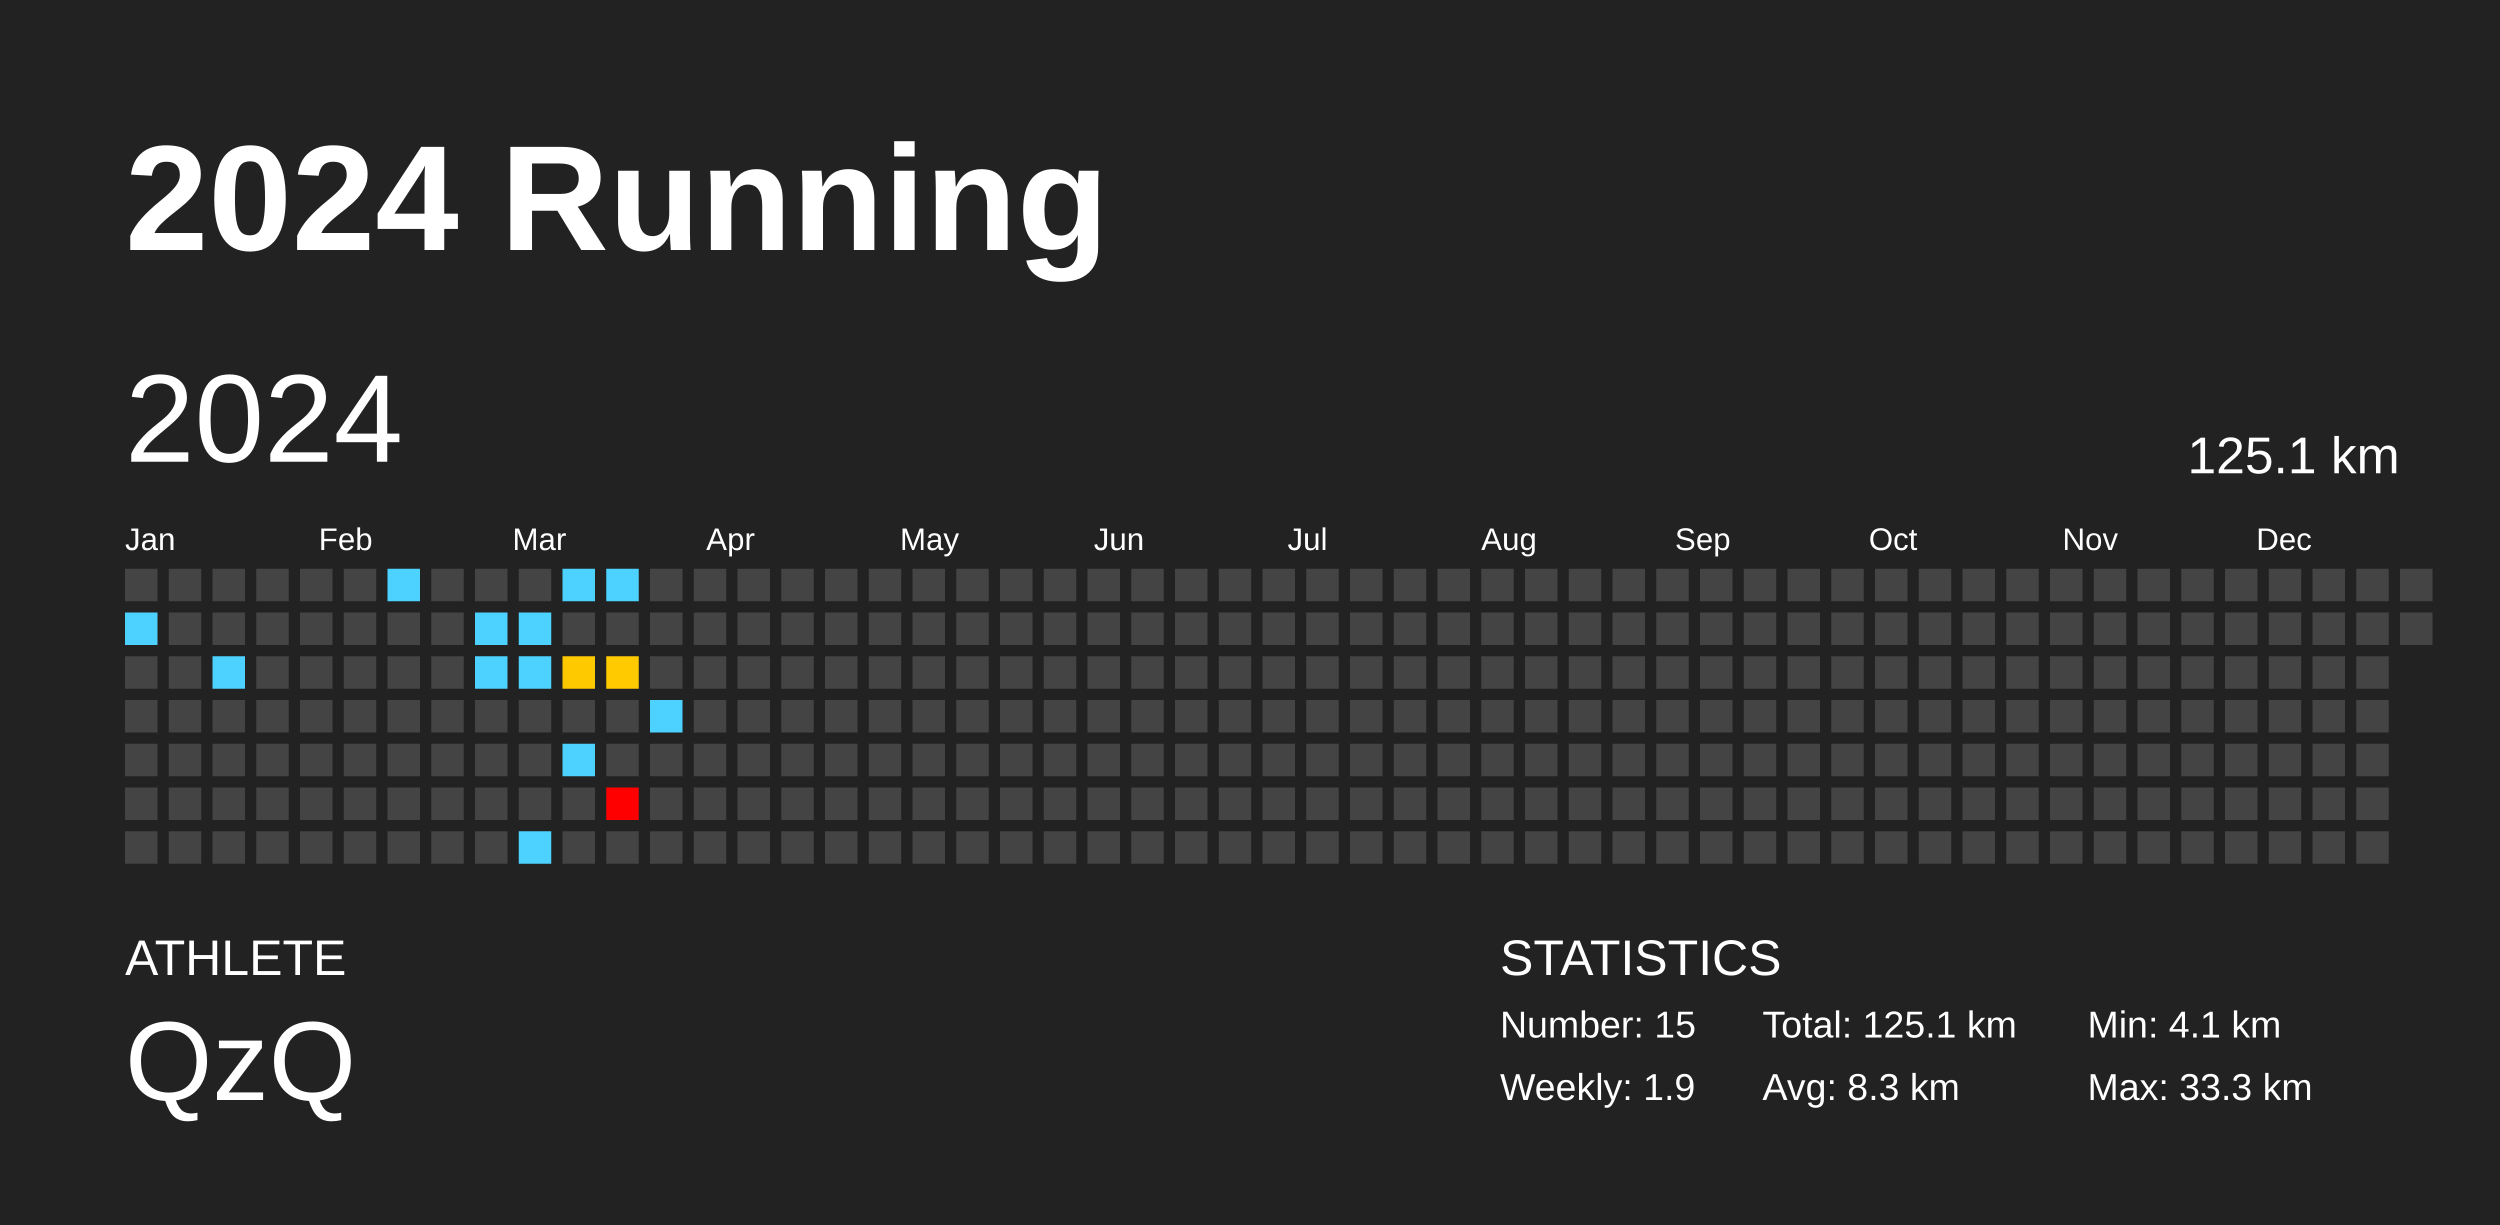
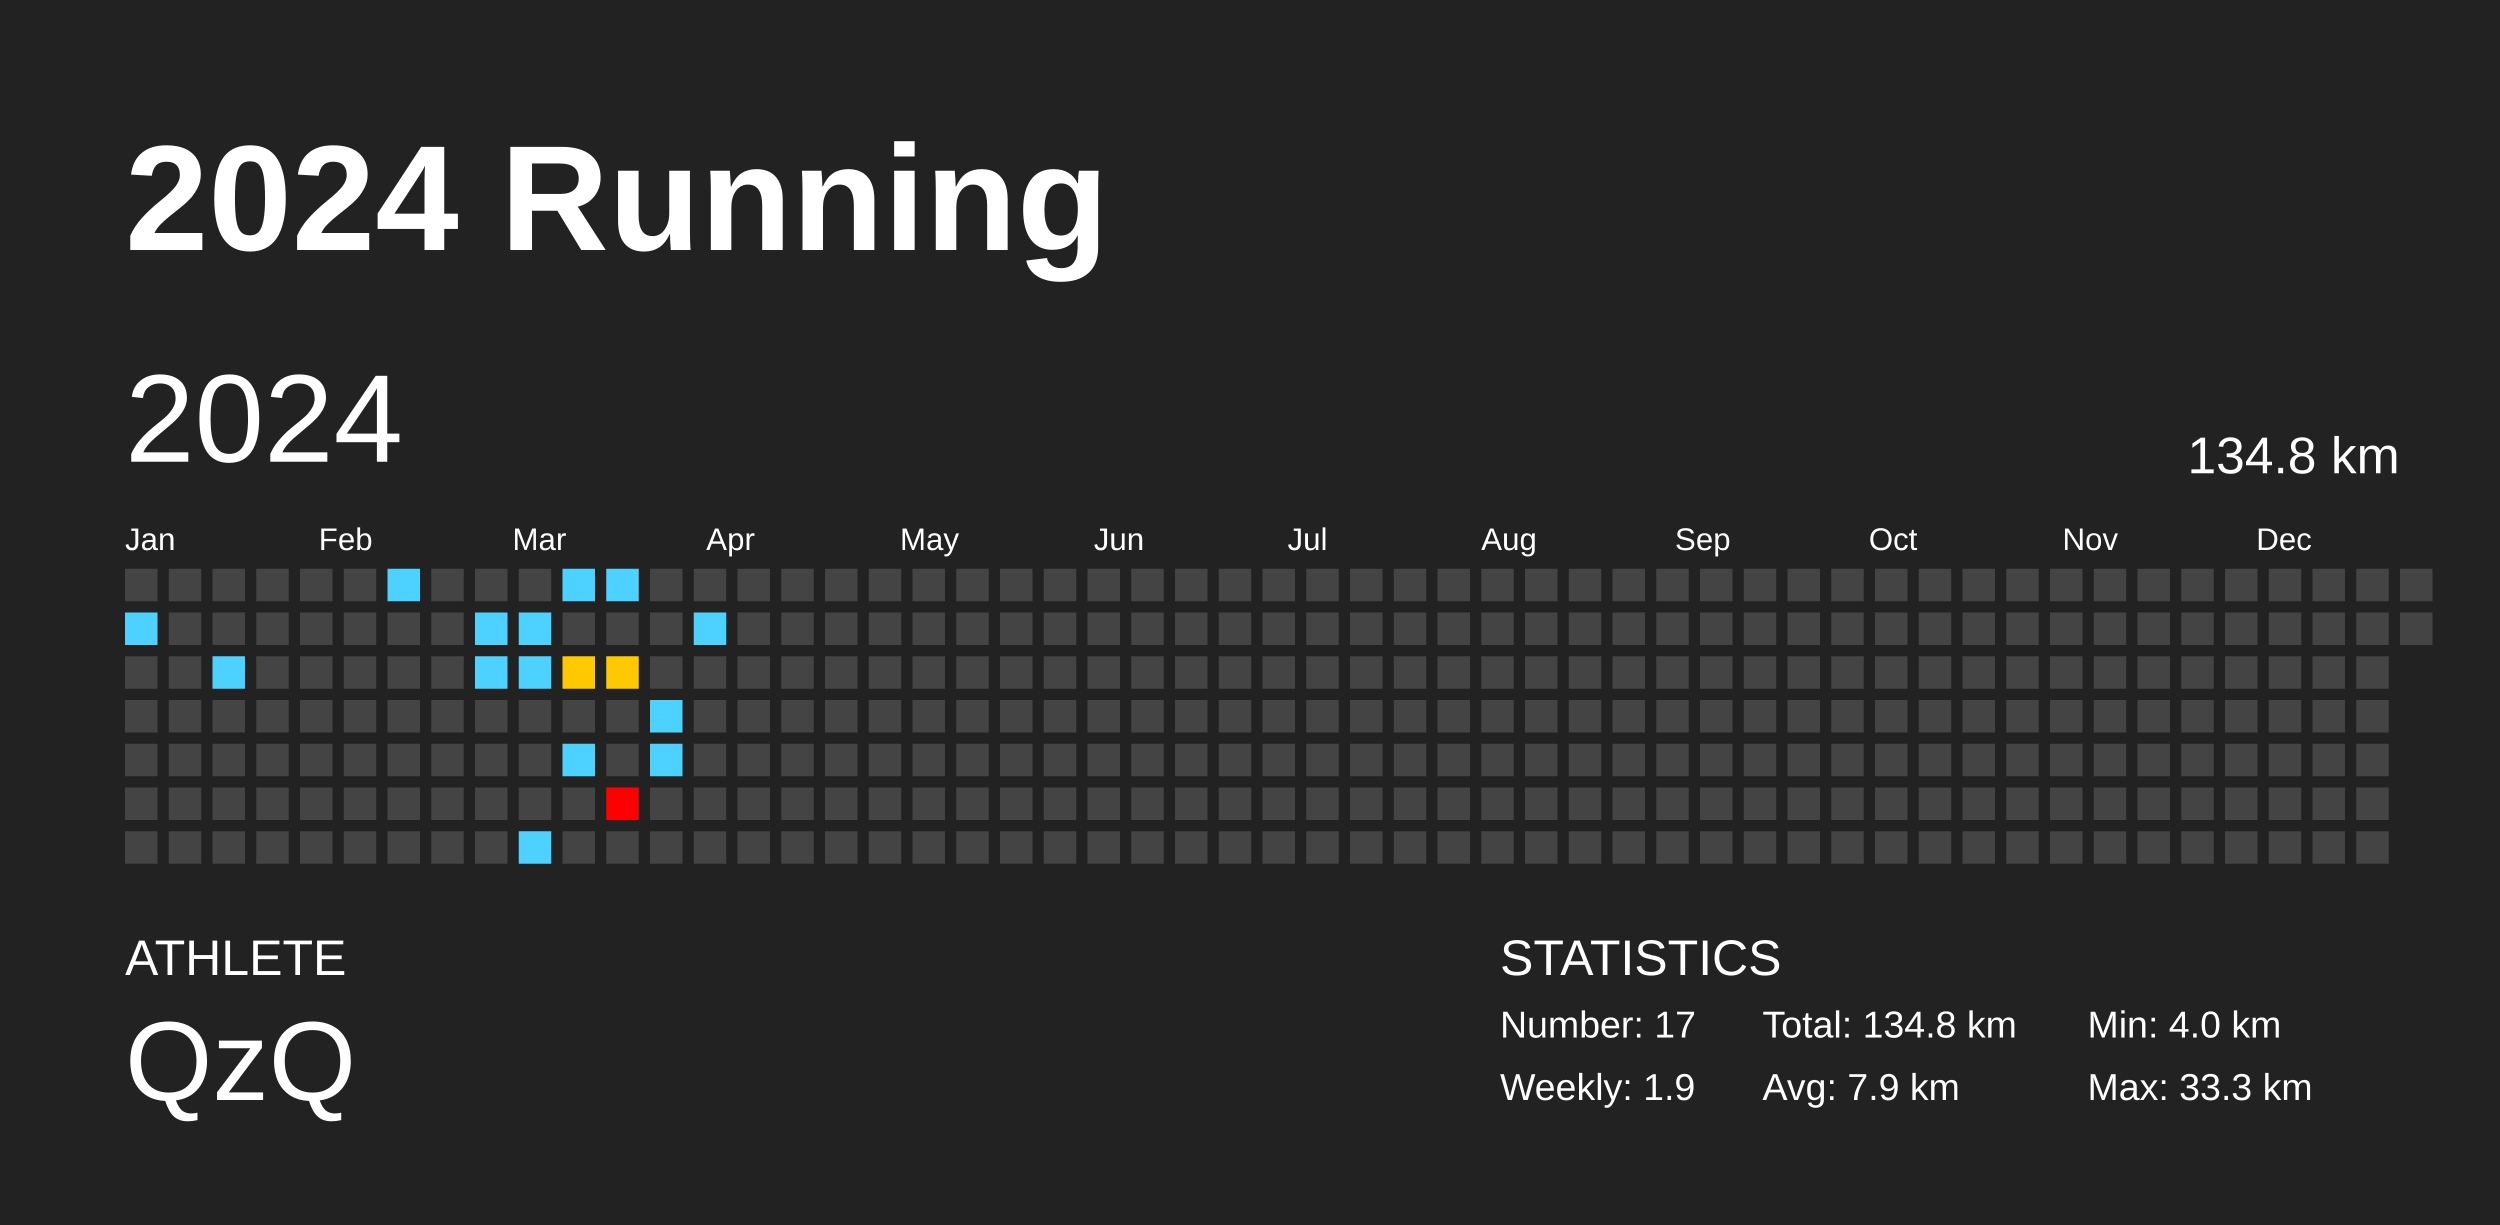
<svg xmlns="http://www.w3.org/2000/svg" baseProfile="full" height="98mm" version="1.1" viewBox="0,0,200,98" width="200mm">
  <defs />
  <rect fill="#222222" height="98" width="200" x="0" y="0" />
  <text fill="#FFFFFF" style="font-size:12px; font-family:Arial; font-weight:bold;" x="10" y="20">2024 Running</text>
  <text fill="#FFFFFF" style="font-size:4px; font-family:Arial" x="10" y="78">ATHLETE</text>
  <text fill="#FFFFFF" style="font-size:9px; font-family:Arial" x="10" y="88">QzQ</text>
  <text fill="#FFFFFF" style="font-size:4px; font-family:Arial" x="120" y="78">STATISTICS</text>
-   <text fill="#FFFFFF" style="font-size:3px; font-family:Arial" x="120" y="83">Number: 15</text>
+   <text fill="#FFFFFF" style="font-size:3px; font-family:Arial" x="120" y="83">Number: 17</text>
  <text fill="#FFFFFF" style="font-size:3px; font-family:Arial" x="120" y="88">Weekly: 1.9</text>
-   <text fill="#FFFFFF" style="font-size:3px; font-family:Arial" x="141" y="83">Total: 125.1 km</text>
-   <text fill="#FFFFFF" style="font-size:3px; font-family:Arial" x="141" y="88">Avg: 8.3 km</text>
-   <text fill="#FFFFFF" style="font-size:3px; font-family:Arial" x="167" y="83">Min: 4.1 km</text>
+   <text fill="#FFFFFF" style="font-size:3px; font-family:Arial" x="141" y="83">Total: 134.8 km</text>
+   <text fill="#FFFFFF" style="font-size:3px; font-family:Arial" x="141" y="88">Avg: 7.9 km</text>
+   <text fill="#FFFFFF" style="font-size:3px; font-family:Arial" x="167" y="83">Min: 4.0 km</text>
  <text fill="#FFFFFF" style="font-size:3px; font-family:Arial" x="167" y="88">Max: 33.3 km</text>
  <text dominant-baseline="hanging" fill="#FFFFFF" style="font-size:10.0px; font-family:Arial;" x="10" y="30">2024</text>
-   <text dominant-baseline="hanging" fill="#FFFFFF" style="font-size:4.125px; font-family:Arial;" x="175" y="35">125.1 km</text>
+   <text dominant-baseline="hanging" fill="#FFFFFF" style="font-size:4.125px; font-family:Arial;" x="175" y="35">134.8 km</text>
  <text fill="#FFFFFF" style="font-size:2.5px; font-family:Arial" x="10.0" y="44">Jan</text>
  <text fill="#FFFFFF" style="font-size:2.5px; font-family:Arial" x="25.5" y="44">Feb</text>
  <text fill="#FFFFFF" style="font-size:2.5px; font-family:Arial" x="41.0" y="44">Mar</text>
  <text fill="#FFFFFF" style="font-size:2.5px; font-family:Arial" x="56.5" y="44">Apr</text>
  <text fill="#FFFFFF" style="font-size:2.5px; font-family:Arial" x="72.0" y="44">May</text>
  <text fill="#FFFFFF" style="font-size:2.5px; font-family:Arial" x="87.5" y="44">Jun</text>
  <text fill="#FFFFFF" style="font-size:2.5px; font-family:Arial" x="103.0" y="44">Jul</text>
  <text fill="#FFFFFF" style="font-size:2.5px; font-family:Arial" x="118.5" y="44">Aug</text>
  <text fill="#FFFFFF" style="font-size:2.5px; font-family:Arial" x="134.0" y="44">Sep</text>
  <text fill="#FFFFFF" style="font-size:2.5px; font-family:Arial" x="149.5" y="44">Oct</text>
  <text fill="#FFFFFF" style="font-size:2.5px; font-family:Arial" x="165.0" y="44">Nov</text>
  <text fill="#FFFFFF" style="font-size:2.5px; font-family:Arial" x="180.5" y="44">Dec</text>
  <rect fill="#444444" height="2.6" width="2.6" x="10.0" y="45.5" />
  <rect fill="#4dd2ff" height="2.6" width="2.6" x="10.0" y="49.0" />
  <rect fill="#444444" height="2.6" width="2.6" x="10.0" y="52.5" />
  <rect fill="#444444" height="2.6" width="2.6" x="10.0" y="56.0" />
  <rect fill="#444444" height="2.6" width="2.6" x="10.0" y="59.5" />
  <rect fill="#444444" height="2.6" width="2.6" x="10.0" y="63.0" />
  <rect fill="#444444" height="2.6" width="2.6" x="10.0" y="66.5" />
  <rect fill="#444444" height="2.6" width="2.6" x="13.5" y="45.5" />
  <rect fill="#444444" height="2.6" width="2.6" x="13.5" y="49.0" />
  <rect fill="#444444" height="2.6" width="2.6" x="13.5" y="52.5" />
  <rect fill="#444444" height="2.6" width="2.6" x="13.5" y="56.0" />
  <rect fill="#444444" height="2.6" width="2.6" x="13.5" y="59.5" />
  <rect fill="#444444" height="2.6" width="2.6" x="13.5" y="63.0" />
  <rect fill="#444444" height="2.6" width="2.6" x="13.5" y="66.5" />
  <rect fill="#444444" height="2.6" width="2.6" x="17.0" y="45.5" />
  <rect fill="#444444" height="2.6" width="2.6" x="17.0" y="49.0" />
  <rect fill="#4dd2ff" height="2.6" width="2.6" x="17.0" y="52.5" />
  <rect fill="#444444" height="2.6" width="2.6" x="17.0" y="56.0" />
  <rect fill="#444444" height="2.6" width="2.6" x="17.0" y="59.5" />
  <rect fill="#444444" height="2.6" width="2.6" x="17.0" y="63.0" />
  <rect fill="#444444" height="2.6" width="2.6" x="17.0" y="66.5" />
  <rect fill="#444444" height="2.6" width="2.6" x="20.5" y="45.5" />
  <rect fill="#444444" height="2.6" width="2.6" x="20.5" y="49.0" />
  <rect fill="#444444" height="2.6" width="2.6" x="20.5" y="52.5" />
  <rect fill="#444444" height="2.6" width="2.6" x="20.5" y="56.0" />
  <rect fill="#444444" height="2.6" width="2.6" x="20.5" y="59.5" />
  <rect fill="#444444" height="2.6" width="2.6" x="20.5" y="63.0" />
  <rect fill="#444444" height="2.6" width="2.6" x="20.5" y="66.5" />
  <rect fill="#444444" height="2.6" width="2.6" x="24.0" y="45.5" />
  <rect fill="#444444" height="2.6" width="2.6" x="24.0" y="49.0" />
  <rect fill="#444444" height="2.6" width="2.6" x="24.0" y="52.5" />
  <rect fill="#444444" height="2.6" width="2.6" x="24.0" y="56.0" />
  <rect fill="#444444" height="2.6" width="2.6" x="24.0" y="59.5" />
  <rect fill="#444444" height="2.6" width="2.6" x="24.0" y="63.0" />
  <rect fill="#444444" height="2.6" width="2.6" x="24.0" y="66.5" />
  <rect fill="#444444" height="2.6" width="2.6" x="27.5" y="45.5" />
  <rect fill="#444444" height="2.6" width="2.6" x="27.5" y="49.0" />
  <rect fill="#444444" height="2.6" width="2.6" x="27.5" y="52.5" />
  <rect fill="#444444" height="2.6" width="2.6" x="27.5" y="56.0" />
  <rect fill="#444444" height="2.6" width="2.6" x="27.5" y="59.5" />
  <rect fill="#444444" height="2.6" width="2.6" x="27.5" y="63.0" />
  <rect fill="#444444" height="2.6" width="2.6" x="27.5" y="66.5" />
  <rect fill="#4dd2ff" height="2.6" width="2.6" x="31.0" y="45.5" />
  <rect fill="#444444" height="2.6" width="2.6" x="31.0" y="49.0" />
  <rect fill="#444444" height="2.6" width="2.6" x="31.0" y="52.5" />
  <rect fill="#444444" height="2.6" width="2.6" x="31.0" y="56.0" />
  <rect fill="#444444" height="2.6" width="2.6" x="31.0" y="59.5" />
  <rect fill="#444444" height="2.6" width="2.6" x="31.0" y="63.0" />
  <rect fill="#444444" height="2.6" width="2.6" x="31.0" y="66.5" />
  <rect fill="#444444" height="2.6" width="2.6" x="34.5" y="45.5" />
  <rect fill="#444444" height="2.6" width="2.6" x="34.5" y="49.0" />
  <rect fill="#444444" height="2.6" width="2.6" x="34.5" y="52.5" />
  <rect fill="#444444" height="2.6" width="2.6" x="34.5" y="56.0" />
  <rect fill="#444444" height="2.6" width="2.6" x="34.5" y="59.5" />
  <rect fill="#444444" height="2.6" width="2.6" x="34.5" y="63.0" />
  <rect fill="#444444" height="2.6" width="2.6" x="34.5" y="66.5" />
  <rect fill="#444444" height="2.6" width="2.6" x="38.0" y="45.5" />
  <rect fill="#4dd2ff" height="2.6" width="2.6" x="38.0" y="49.0" />
  <rect fill="#4dd2ff" height="2.6" width="2.6" x="38.0" y="52.5" />
  <rect fill="#444444" height="2.6" width="2.6" x="38.0" y="56.0" />
  <rect fill="#444444" height="2.6" width="2.6" x="38.0" y="59.5" />
  <rect fill="#444444" height="2.6" width="2.6" x="38.0" y="63.0" />
  <rect fill="#444444" height="2.6" width="2.6" x="38.0" y="66.5" />
  <rect fill="#444444" height="2.6" width="2.6" x="41.5" y="45.5" />
  <rect fill="#4dd2ff" height="2.6" width="2.6" x="41.5" y="49.0" />
  <rect fill="#4dd2ff" height="2.6" width="2.6" x="41.5" y="52.5" />
  <rect fill="#444444" height="2.6" width="2.6" x="41.5" y="56.0" />
  <rect fill="#444444" height="2.6" width="2.6" x="41.5" y="59.5" />
  <rect fill="#444444" height="2.6" width="2.6" x="41.5" y="63.0" />
  <rect fill="#4dd2ff" height="2.6" width="2.6" x="41.5" y="66.5" />
  <rect fill="#4dd2ff" height="2.6" width="2.6" x="45.0" y="45.5" />
  <rect fill="#444444" height="2.6" width="2.6" x="45.0" y="49.0" />
  <rect fill="#ffc900" height="2.6" width="2.6" x="45.0" y="52.5" />
  <rect fill="#444444" height="2.6" width="2.6" x="45.0" y="56.0" />
  <rect fill="#4dd2ff" height="2.6" width="2.6" x="45.0" y="59.5" />
  <rect fill="#444444" height="2.6" width="2.6" x="45.0" y="63.0" />
  <rect fill="#444444" height="2.6" width="2.6" x="45.0" y="66.5" />
  <rect fill="#4dd2ff" height="2.6" width="2.6" x="48.5" y="45.5" />
  <rect fill="#444444" height="2.6" width="2.6" x="48.5" y="49.0" />
-   <rect fill="#ffca00" height="2.6" width="2.6" x="48.5" y="52.5" />
+   <rect fill="#ffc900" height="2.6" width="2.6" x="48.5" y="52.5" />
  <rect fill="#444444" height="2.6" width="2.6" x="48.5" y="56.0" />
  <rect fill="#444444" height="2.6" width="2.6" x="48.5" y="59.5" />
  <rect fill="red" height="2.6" width="2.6" x="48.5" y="63.0" />
  <rect fill="#444444" height="2.6" width="2.6" x="48.5" y="66.5" />
  <rect fill="#444444" height="2.6" width="2.6" x="52.0" y="45.5" />
  <rect fill="#444444" height="2.6" width="2.6" x="52.0" y="49.0" />
  <rect fill="#444444" height="2.6" width="2.6" x="52.0" y="52.5" />
  <rect fill="#4dd2ff" height="2.6" width="2.6" x="52.0" y="56.0" />
-   <rect fill="#444444" height="2.6" width="2.6" x="52.0" y="59.5" />
+   <rect fill="#4dd2ff" height="2.6" width="2.6" x="52.0" y="59.5" />
  <rect fill="#444444" height="2.6" width="2.6" x="52.0" y="63.0" />
  <rect fill="#444444" height="2.6" width="2.6" x="52.0" y="66.5" />
  <rect fill="#444444" height="2.6" width="2.6" x="55.5" y="45.5" />
-   <rect fill="#444444" height="2.6" width="2.6" x="55.5" y="49.0" />
+   <rect fill="#4dd2ff" height="2.6" width="2.6" x="55.5" y="49.0" />
  <rect fill="#444444" height="2.6" width="2.6" x="55.5" y="52.5" />
  <rect fill="#444444" height="2.6" width="2.6" x="55.5" y="56.0" />
  <rect fill="#444444" height="2.6" width="2.6" x="55.5" y="59.5" />
  <rect fill="#444444" height="2.6" width="2.6" x="55.5" y="63.0" />
  <rect fill="#444444" height="2.6" width="2.6" x="55.5" y="66.5" />
  <rect fill="#444444" height="2.6" width="2.6" x="59.0" y="45.5" />
  <rect fill="#444444" height="2.6" width="2.6" x="59.0" y="49.0" />
  <rect fill="#444444" height="2.6" width="2.6" x="59.0" y="52.5" />
  <rect fill="#444444" height="2.6" width="2.6" x="59.0" y="56.0" />
  <rect fill="#444444" height="2.6" width="2.6" x="59.0" y="59.5" />
  <rect fill="#444444" height="2.6" width="2.6" x="59.0" y="63.0" />
  <rect fill="#444444" height="2.6" width="2.6" x="59.0" y="66.5" />
  <rect fill="#444444" height="2.6" width="2.6" x="62.5" y="45.5" />
  <rect fill="#444444" height="2.6" width="2.6" x="62.5" y="49.0" />
  <rect fill="#444444" height="2.6" width="2.6" x="62.5" y="52.5" />
  <rect fill="#444444" height="2.6" width="2.6" x="62.5" y="56.0" />
  <rect fill="#444444" height="2.6" width="2.6" x="62.5" y="59.5" />
  <rect fill="#444444" height="2.6" width="2.6" x="62.5" y="63.0" />
  <rect fill="#444444" height="2.6" width="2.6" x="62.5" y="66.5" />
  <rect fill="#444444" height="2.6" width="2.6" x="66.0" y="45.5" />
  <rect fill="#444444" height="2.6" width="2.6" x="66.0" y="49.0" />
  <rect fill="#444444" height="2.6" width="2.6" x="66.0" y="52.5" />
  <rect fill="#444444" height="2.6" width="2.6" x="66.0" y="56.0" />
  <rect fill="#444444" height="2.6" width="2.6" x="66.0" y="59.5" />
  <rect fill="#444444" height="2.6" width="2.6" x="66.0" y="63.0" />
  <rect fill="#444444" height="2.6" width="2.6" x="66.0" y="66.5" />
  <rect fill="#444444" height="2.6" width="2.6" x="69.5" y="45.5" />
  <rect fill="#444444" height="2.6" width="2.6" x="69.5" y="49.0" />
  <rect fill="#444444" height="2.6" width="2.6" x="69.5" y="52.5" />
  <rect fill="#444444" height="2.6" width="2.6" x="69.5" y="56.0" />
  <rect fill="#444444" height="2.6" width="2.6" x="69.5" y="59.5" />
  <rect fill="#444444" height="2.6" width="2.6" x="69.5" y="63.0" />
  <rect fill="#444444" height="2.6" width="2.6" x="69.5" y="66.5" />
  <rect fill="#444444" height="2.6" width="2.6" x="73.0" y="45.5" />
  <rect fill="#444444" height="2.6" width="2.6" x="73.0" y="49.0" />
  <rect fill="#444444" height="2.6" width="2.6" x="73.0" y="52.5" />
  <rect fill="#444444" height="2.6" width="2.6" x="73.0" y="56.0" />
  <rect fill="#444444" height="2.6" width="2.6" x="73.0" y="59.5" />
  <rect fill="#444444" height="2.6" width="2.6" x="73.0" y="63.0" />
  <rect fill="#444444" height="2.6" width="2.6" x="73.0" y="66.5" />
  <rect fill="#444444" height="2.6" width="2.6" x="76.5" y="45.5" />
  <rect fill="#444444" height="2.6" width="2.6" x="76.5" y="49.0" />
  <rect fill="#444444" height="2.6" width="2.6" x="76.5" y="52.5" />
  <rect fill="#444444" height="2.6" width="2.6" x="76.5" y="56.0" />
  <rect fill="#444444" height="2.6" width="2.6" x="76.5" y="59.5" />
  <rect fill="#444444" height="2.6" width="2.6" x="76.5" y="63.0" />
  <rect fill="#444444" height="2.6" width="2.6" x="76.5" y="66.5" />
  <rect fill="#444444" height="2.6" width="2.6" x="80.0" y="45.5" />
  <rect fill="#444444" height="2.6" width="2.6" x="80.0" y="49.0" />
  <rect fill="#444444" height="2.6" width="2.6" x="80.0" y="52.5" />
  <rect fill="#444444" height="2.6" width="2.6" x="80.0" y="56.0" />
  <rect fill="#444444" height="2.6" width="2.6" x="80.0" y="59.5" />
  <rect fill="#444444" height="2.6" width="2.6" x="80.0" y="63.0" />
  <rect fill="#444444" height="2.6" width="2.6" x="80.0" y="66.5" />
  <rect fill="#444444" height="2.6" width="2.6" x="83.5" y="45.5" />
  <rect fill="#444444" height="2.6" width="2.6" x="83.5" y="49.0" />
  <rect fill="#444444" height="2.6" width="2.6" x="83.5" y="52.5" />
  <rect fill="#444444" height="2.6" width="2.6" x="83.5" y="56.0" />
  <rect fill="#444444" height="2.6" width="2.6" x="83.5" y="59.5" />
  <rect fill="#444444" height="2.6" width="2.6" x="83.5" y="63.0" />
  <rect fill="#444444" height="2.6" width="2.6" x="83.5" y="66.5" />
  <rect fill="#444444" height="2.6" width="2.6" x="87.0" y="45.5" />
  <rect fill="#444444" height="2.6" width="2.6" x="87.0" y="49.0" />
  <rect fill="#444444" height="2.6" width="2.6" x="87.0" y="52.5" />
  <rect fill="#444444" height="2.6" width="2.6" x="87.0" y="56.0" />
  <rect fill="#444444" height="2.6" width="2.6" x="87.0" y="59.5" />
  <rect fill="#444444" height="2.6" width="2.6" x="87.0" y="63.0" />
  <rect fill="#444444" height="2.6" width="2.6" x="87.0" y="66.5" />
  <rect fill="#444444" height="2.6" width="2.6" x="90.5" y="45.5" />
  <rect fill="#444444" height="2.6" width="2.6" x="90.5" y="49.0" />
  <rect fill="#444444" height="2.6" width="2.6" x="90.5" y="52.5" />
  <rect fill="#444444" height="2.6" width="2.6" x="90.5" y="56.0" />
  <rect fill="#444444" height="2.6" width="2.6" x="90.5" y="59.5" />
  <rect fill="#444444" height="2.6" width="2.6" x="90.5" y="63.0" />
  <rect fill="#444444" height="2.6" width="2.6" x="90.5" y="66.5" />
  <rect fill="#444444" height="2.6" width="2.6" x="94.0" y="45.5" />
  <rect fill="#444444" height="2.6" width="2.6" x="94.0" y="49.0" />
  <rect fill="#444444" height="2.6" width="2.6" x="94.0" y="52.5" />
  <rect fill="#444444" height="2.6" width="2.6" x="94.0" y="56.0" />
  <rect fill="#444444" height="2.6" width="2.6" x="94.0" y="59.5" />
  <rect fill="#444444" height="2.6" width="2.6" x="94.0" y="63.0" />
  <rect fill="#444444" height="2.6" width="2.6" x="94.0" y="66.5" />
  <rect fill="#444444" height="2.6" width="2.6" x="97.5" y="45.5" />
  <rect fill="#444444" height="2.6" width="2.6" x="97.5" y="49.0" />
  <rect fill="#444444" height="2.6" width="2.6" x="97.5" y="52.5" />
  <rect fill="#444444" height="2.6" width="2.6" x="97.5" y="56.0" />
  <rect fill="#444444" height="2.6" width="2.6" x="97.5" y="59.5" />
  <rect fill="#444444" height="2.6" width="2.6" x="97.5" y="63.0" />
  <rect fill="#444444" height="2.6" width="2.6" x="97.5" y="66.5" />
  <rect fill="#444444" height="2.6" width="2.6" x="101.0" y="45.5" />
  <rect fill="#444444" height="2.6" width="2.6" x="101.0" y="49.0" />
  <rect fill="#444444" height="2.6" width="2.6" x="101.0" y="52.5" />
  <rect fill="#444444" height="2.6" width="2.6" x="101.0" y="56.0" />
  <rect fill="#444444" height="2.6" width="2.6" x="101.0" y="59.5" />
  <rect fill="#444444" height="2.6" width="2.6" x="101.0" y="63.0" />
  <rect fill="#444444" height="2.6" width="2.6" x="101.0" y="66.5" />
  <rect fill="#444444" height="2.6" width="2.6" x="104.5" y="45.5" />
  <rect fill="#444444" height="2.6" width="2.6" x="104.5" y="49.0" />
  <rect fill="#444444" height="2.6" width="2.6" x="104.5" y="52.5" />
  <rect fill="#444444" height="2.6" width="2.6" x="104.5" y="56.0" />
  <rect fill="#444444" height="2.6" width="2.6" x="104.5" y="59.5" />
  <rect fill="#444444" height="2.6" width="2.6" x="104.5" y="63.0" />
  <rect fill="#444444" height="2.6" width="2.6" x="104.5" y="66.5" />
  <rect fill="#444444" height="2.6" width="2.6" x="108.0" y="45.5" />
  <rect fill="#444444" height="2.6" width="2.6" x="108.0" y="49.0" />
  <rect fill="#444444" height="2.6" width="2.6" x="108.0" y="52.5" />
  <rect fill="#444444" height="2.6" width="2.6" x="108.0" y="56.0" />
  <rect fill="#444444" height="2.6" width="2.6" x="108.0" y="59.5" />
  <rect fill="#444444" height="2.6" width="2.6" x="108.0" y="63.0" />
  <rect fill="#444444" height="2.6" width="2.6" x="108.0" y="66.5" />
  <rect fill="#444444" height="2.6" width="2.6" x="111.5" y="45.5" />
  <rect fill="#444444" height="2.6" width="2.6" x="111.5" y="49.0" />
  <rect fill="#444444" height="2.6" width="2.6" x="111.5" y="52.5" />
  <rect fill="#444444" height="2.6" width="2.6" x="111.5" y="56.0" />
  <rect fill="#444444" height="2.6" width="2.6" x="111.5" y="59.5" />
  <rect fill="#444444" height="2.6" width="2.6" x="111.5" y="63.0" />
  <rect fill="#444444" height="2.6" width="2.6" x="111.5" y="66.5" />
  <rect fill="#444444" height="2.6" width="2.6" x="115.0" y="45.5" />
  <rect fill="#444444" height="2.6" width="2.6" x="115.0" y="49.0" />
  <rect fill="#444444" height="2.6" width="2.6" x="115.0" y="52.5" />
  <rect fill="#444444" height="2.6" width="2.6" x="115.0" y="56.0" />
  <rect fill="#444444" height="2.6" width="2.6" x="115.0" y="59.5" />
  <rect fill="#444444" height="2.6" width="2.6" x="115.0" y="63.0" />
  <rect fill="#444444" height="2.6" width="2.6" x="115.0" y="66.5" />
  <rect fill="#444444" height="2.6" width="2.6" x="118.5" y="45.5" />
  <rect fill="#444444" height="2.6" width="2.6" x="118.5" y="49.0" />
  <rect fill="#444444" height="2.6" width="2.6" x="118.5" y="52.5" />
  <rect fill="#444444" height="2.6" width="2.6" x="118.5" y="56.0" />
  <rect fill="#444444" height="2.6" width="2.6" x="118.5" y="59.5" />
  <rect fill="#444444" height="2.6" width="2.6" x="118.5" y="63.0" />
  <rect fill="#444444" height="2.6" width="2.6" x="118.5" y="66.5" />
  <rect fill="#444444" height="2.6" width="2.6" x="122.0" y="45.5" />
  <rect fill="#444444" height="2.6" width="2.6" x="122.0" y="49.0" />
  <rect fill="#444444" height="2.6" width="2.6" x="122.0" y="52.5" />
  <rect fill="#444444" height="2.6" width="2.6" x="122.0" y="56.0" />
  <rect fill="#444444" height="2.6" width="2.6" x="122.0" y="59.5" />
  <rect fill="#444444" height="2.6" width="2.6" x="122.0" y="63.0" />
  <rect fill="#444444" height="2.6" width="2.6" x="122.0" y="66.5" />
  <rect fill="#444444" height="2.6" width="2.6" x="125.5" y="45.5" />
  <rect fill="#444444" height="2.6" width="2.6" x="125.5" y="49.0" />
  <rect fill="#444444" height="2.6" width="2.6" x="125.5" y="52.5" />
  <rect fill="#444444" height="2.6" width="2.6" x="125.5" y="56.0" />
  <rect fill="#444444" height="2.6" width="2.6" x="125.5" y="59.5" />
  <rect fill="#444444" height="2.6" width="2.6" x="125.5" y="63.0" />
  <rect fill="#444444" height="2.6" width="2.6" x="125.5" y="66.5" />
  <rect fill="#444444" height="2.6" width="2.6" x="129.0" y="45.5" />
  <rect fill="#444444" height="2.6" width="2.6" x="129.0" y="49.0" />
  <rect fill="#444444" height="2.6" width="2.6" x="129.0" y="52.5" />
  <rect fill="#444444" height="2.6" width="2.6" x="129.0" y="56.0" />
  <rect fill="#444444" height="2.6" width="2.6" x="129.0" y="59.5" />
  <rect fill="#444444" height="2.6" width="2.6" x="129.0" y="63.0" />
  <rect fill="#444444" height="2.6" width="2.6" x="129.0" y="66.5" />
  <rect fill="#444444" height="2.6" width="2.6" x="132.5" y="45.5" />
  <rect fill="#444444" height="2.6" width="2.6" x="132.5" y="49.0" />
  <rect fill="#444444" height="2.6" width="2.6" x="132.5" y="52.5" />
  <rect fill="#444444" height="2.6" width="2.6" x="132.5" y="56.0" />
  <rect fill="#444444" height="2.6" width="2.6" x="132.5" y="59.5" />
  <rect fill="#444444" height="2.6" width="2.6" x="132.5" y="63.0" />
  <rect fill="#444444" height="2.6" width="2.6" x="132.5" y="66.5" />
  <rect fill="#444444" height="2.6" width="2.6" x="136.0" y="45.5" />
  <rect fill="#444444" height="2.6" width="2.6" x="136.0" y="49.0" />
  <rect fill="#444444" height="2.6" width="2.6" x="136.0" y="52.5" />
  <rect fill="#444444" height="2.6" width="2.6" x="136.0" y="56.0" />
  <rect fill="#444444" height="2.6" width="2.6" x="136.0" y="59.5" />
  <rect fill="#444444" height="2.6" width="2.6" x="136.0" y="63.0" />
  <rect fill="#444444" height="2.6" width="2.6" x="136.0" y="66.5" />
  <rect fill="#444444" height="2.6" width="2.6" x="139.5" y="45.5" />
  <rect fill="#444444" height="2.6" width="2.6" x="139.5" y="49.0" />
  <rect fill="#444444" height="2.6" width="2.6" x="139.5" y="52.5" />
  <rect fill="#444444" height="2.6" width="2.6" x="139.5" y="56.0" />
  <rect fill="#444444" height="2.6" width="2.6" x="139.5" y="59.5" />
  <rect fill="#444444" height="2.6" width="2.6" x="139.5" y="63.0" />
  <rect fill="#444444" height="2.6" width="2.6" x="139.5" y="66.5" />
  <rect fill="#444444" height="2.6" width="2.6" x="143.0" y="45.5" />
  <rect fill="#444444" height="2.6" width="2.6" x="143.0" y="49.0" />
  <rect fill="#444444" height="2.6" width="2.6" x="143.0" y="52.5" />
  <rect fill="#444444" height="2.6" width="2.6" x="143.0" y="56.0" />
  <rect fill="#444444" height="2.6" width="2.6" x="143.0" y="59.5" />
  <rect fill="#444444" height="2.6" width="2.6" x="143.0" y="63.0" />
  <rect fill="#444444" height="2.6" width="2.6" x="143.0" y="66.5" />
  <rect fill="#444444" height="2.6" width="2.6" x="146.5" y="45.5" />
  <rect fill="#444444" height="2.6" width="2.6" x="146.5" y="49.0" />
  <rect fill="#444444" height="2.6" width="2.6" x="146.5" y="52.5" />
  <rect fill="#444444" height="2.6" width="2.6" x="146.5" y="56.0" />
  <rect fill="#444444" height="2.6" width="2.6" x="146.5" y="59.5" />
  <rect fill="#444444" height="2.6" width="2.6" x="146.5" y="63.0" />
  <rect fill="#444444" height="2.6" width="2.6" x="146.5" y="66.5" />
  <rect fill="#444444" height="2.6" width="2.6" x="150.0" y="45.5" />
  <rect fill="#444444" height="2.6" width="2.6" x="150.0" y="49.0" />
  <rect fill="#444444" height="2.6" width="2.6" x="150.0" y="52.5" />
  <rect fill="#444444" height="2.6" width="2.6" x="150.0" y="56.0" />
  <rect fill="#444444" height="2.6" width="2.6" x="150.0" y="59.5" />
  <rect fill="#444444" height="2.6" width="2.6" x="150.0" y="63.0" />
  <rect fill="#444444" height="2.6" width="2.6" x="150.0" y="66.5" />
  <rect fill="#444444" height="2.6" width="2.6" x="153.5" y="45.5" />
  <rect fill="#444444" height="2.6" width="2.6" x="153.5" y="49.0" />
  <rect fill="#444444" height="2.6" width="2.6" x="153.5" y="52.5" />
  <rect fill="#444444" height="2.6" width="2.6" x="153.5" y="56.0" />
  <rect fill="#444444" height="2.6" width="2.6" x="153.5" y="59.5" />
  <rect fill="#444444" height="2.6" width="2.6" x="153.5" y="63.0" />
  <rect fill="#444444" height="2.6" width="2.6" x="153.5" y="66.5" />
  <rect fill="#444444" height="2.6" width="2.6" x="157.0" y="45.5" />
  <rect fill="#444444" height="2.6" width="2.6" x="157.0" y="49.0" />
  <rect fill="#444444" height="2.6" width="2.6" x="157.0" y="52.5" />
  <rect fill="#444444" height="2.6" width="2.6" x="157.0" y="56.0" />
  <rect fill="#444444" height="2.6" width="2.6" x="157.0" y="59.5" />
  <rect fill="#444444" height="2.6" width="2.6" x="157.0" y="63.0" />
  <rect fill="#444444" height="2.6" width="2.6" x="157.0" y="66.5" />
  <rect fill="#444444" height="2.6" width="2.6" x="160.5" y="45.5" />
  <rect fill="#444444" height="2.6" width="2.6" x="160.5" y="49.0" />
  <rect fill="#444444" height="2.6" width="2.6" x="160.5" y="52.5" />
  <rect fill="#444444" height="2.6" width="2.6" x="160.5" y="56.0" />
  <rect fill="#444444" height="2.6" width="2.6" x="160.5" y="59.5" />
  <rect fill="#444444" height="2.6" width="2.6" x="160.5" y="63.0" />
  <rect fill="#444444" height="2.6" width="2.6" x="160.5" y="66.5" />
  <rect fill="#444444" height="2.6" width="2.6" x="164.0" y="45.5" />
  <rect fill="#444444" height="2.6" width="2.6" x="164.0" y="49.0" />
  <rect fill="#444444" height="2.6" width="2.6" x="164.0" y="52.5" />
  <rect fill="#444444" height="2.6" width="2.6" x="164.0" y="56.0" />
  <rect fill="#444444" height="2.6" width="2.6" x="164.0" y="59.5" />
  <rect fill="#444444" height="2.6" width="2.6" x="164.0" y="63.0" />
  <rect fill="#444444" height="2.6" width="2.6" x="164.0" y="66.5" />
  <rect fill="#444444" height="2.6" width="2.6" x="167.5" y="45.5" />
  <rect fill="#444444" height="2.6" width="2.6" x="167.5" y="49.0" />
  <rect fill="#444444" height="2.6" width="2.6" x="167.5" y="52.5" />
  <rect fill="#444444" height="2.6" width="2.6" x="167.5" y="56.0" />
  <rect fill="#444444" height="2.6" width="2.6" x="167.5" y="59.5" />
  <rect fill="#444444" height="2.6" width="2.6" x="167.5" y="63.0" />
  <rect fill="#444444" height="2.6" width="2.6" x="167.5" y="66.5" />
  <rect fill="#444444" height="2.6" width="2.6" x="171.0" y="45.5" />
  <rect fill="#444444" height="2.6" width="2.6" x="171.0" y="49.0" />
  <rect fill="#444444" height="2.6" width="2.6" x="171.0" y="52.5" />
  <rect fill="#444444" height="2.6" width="2.6" x="171.0" y="56.0" />
  <rect fill="#444444" height="2.6" width="2.6" x="171.0" y="59.5" />
  <rect fill="#444444" height="2.6" width="2.6" x="171.0" y="63.0" />
  <rect fill="#444444" height="2.6" width="2.6" x="171.0" y="66.5" />
  <rect fill="#444444" height="2.6" width="2.6" x="174.5" y="45.5" />
  <rect fill="#444444" height="2.6" width="2.6" x="174.5" y="49.0" />
  <rect fill="#444444" height="2.6" width="2.6" x="174.5" y="52.5" />
  <rect fill="#444444" height="2.6" width="2.6" x="174.5" y="56.0" />
  <rect fill="#444444" height="2.6" width="2.6" x="174.5" y="59.5" />
  <rect fill="#444444" height="2.6" width="2.6" x="174.5" y="63.0" />
  <rect fill="#444444" height="2.6" width="2.6" x="174.5" y="66.5" />
  <rect fill="#444444" height="2.6" width="2.6" x="178.0" y="45.5" />
  <rect fill="#444444" height="2.6" width="2.6" x="178.0" y="49.0" />
  <rect fill="#444444" height="2.6" width="2.6" x="178.0" y="52.5" />
  <rect fill="#444444" height="2.6" width="2.6" x="178.0" y="56.0" />
  <rect fill="#444444" height="2.6" width="2.6" x="178.0" y="59.5" />
  <rect fill="#444444" height="2.6" width="2.6" x="178.0" y="63.0" />
  <rect fill="#444444" height="2.6" width="2.6" x="178.0" y="66.5" />
  <rect fill="#444444" height="2.6" width="2.6" x="181.5" y="45.5" />
  <rect fill="#444444" height="2.6" width="2.6" x="181.5" y="49.0" />
  <rect fill="#444444" height="2.6" width="2.6" x="181.5" y="52.5" />
  <rect fill="#444444" height="2.6" width="2.6" x="181.5" y="56.0" />
  <rect fill="#444444" height="2.6" width="2.6" x="181.5" y="59.5" />
  <rect fill="#444444" height="2.6" width="2.6" x="181.5" y="63.0" />
  <rect fill="#444444" height="2.6" width="2.6" x="181.5" y="66.5" />
  <rect fill="#444444" height="2.6" width="2.6" x="185.0" y="45.5" />
  <rect fill="#444444" height="2.6" width="2.6" x="185.0" y="49.0" />
  <rect fill="#444444" height="2.6" width="2.6" x="185.0" y="52.5" />
  <rect fill="#444444" height="2.6" width="2.6" x="185.0" y="56.0" />
  <rect fill="#444444" height="2.6" width="2.6" x="185.0" y="59.5" />
  <rect fill="#444444" height="2.6" width="2.6" x="185.0" y="63.0" />
  <rect fill="#444444" height="2.6" width="2.6" x="185.0" y="66.5" />
  <rect fill="#444444" height="2.6" width="2.6" x="188.5" y="45.5" />
  <rect fill="#444444" height="2.6" width="2.6" x="188.5" y="49.0" />
  <rect fill="#444444" height="2.6" width="2.6" x="188.5" y="52.5" />
  <rect fill="#444444" height="2.6" width="2.6" x="188.5" y="56.0" />
  <rect fill="#444444" height="2.6" width="2.6" x="188.5" y="59.5" />
  <rect fill="#444444" height="2.6" width="2.6" x="188.5" y="63.0" />
  <rect fill="#444444" height="2.6" width="2.6" x="188.5" y="66.5" />
  <rect fill="#444444" height="2.6" width="2.6" x="192.0" y="45.5" />
  <rect fill="#444444" height="2.6" width="2.6" x="192.0" y="49.0" />
</svg>
